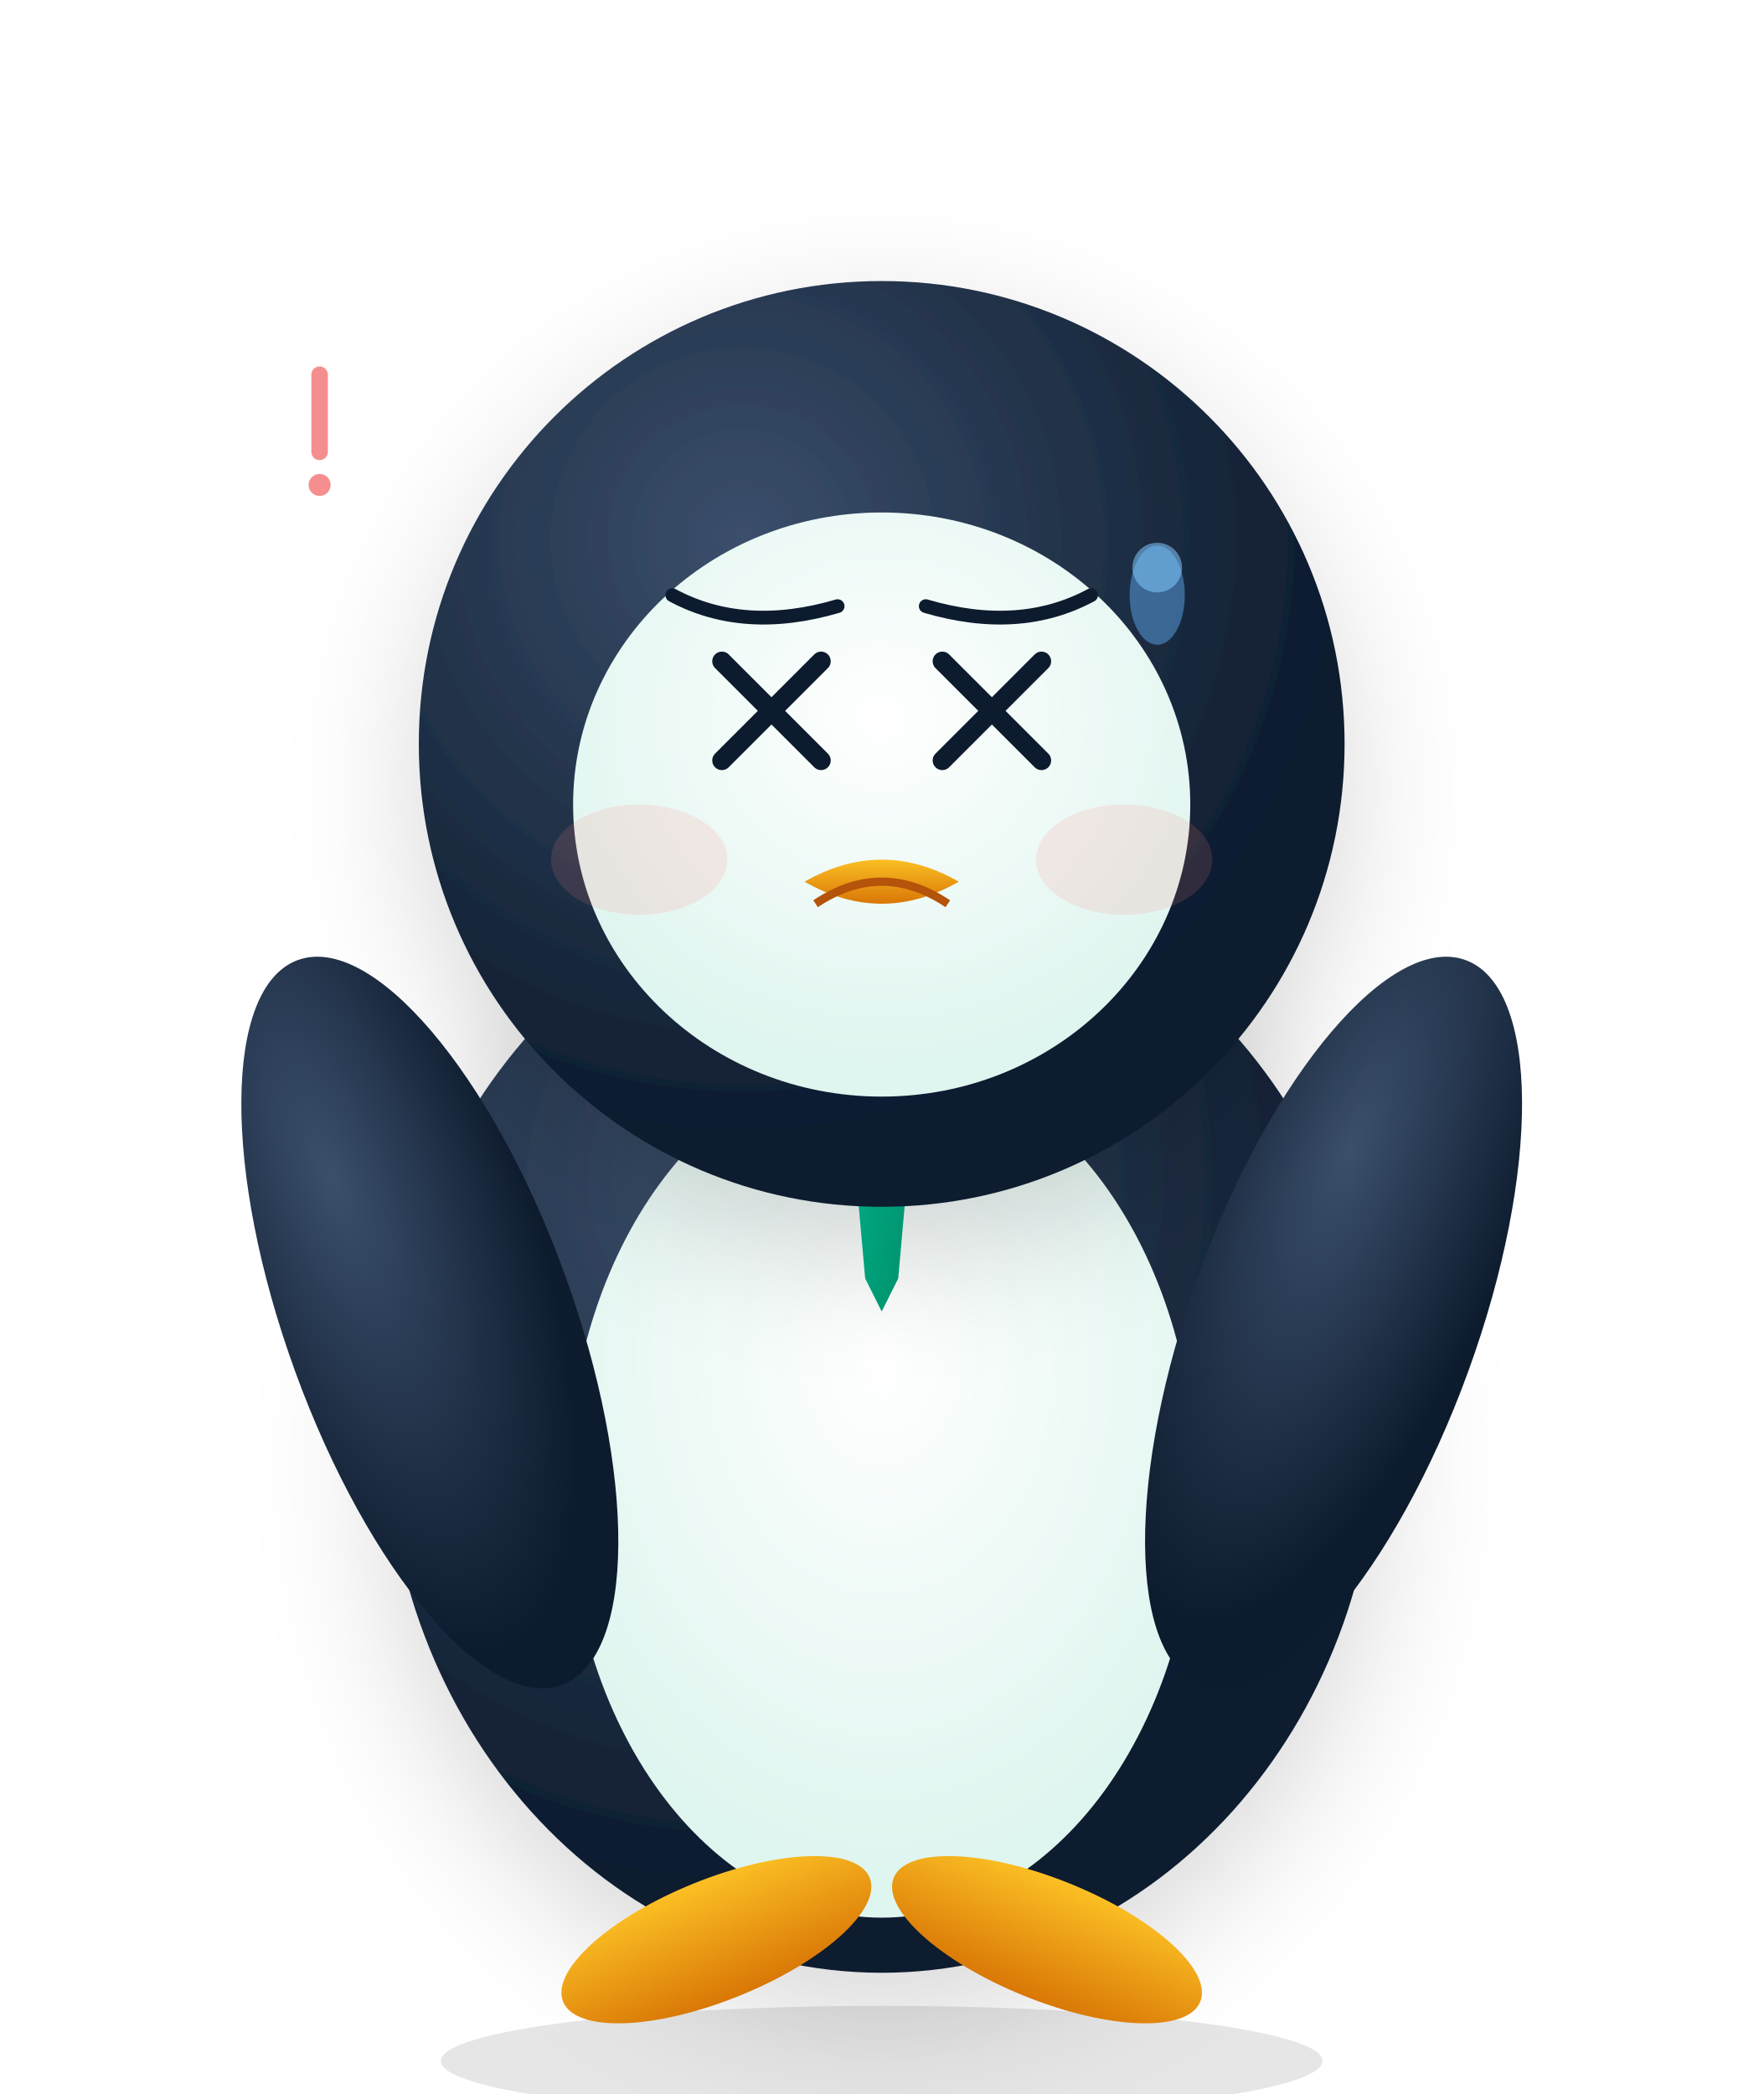
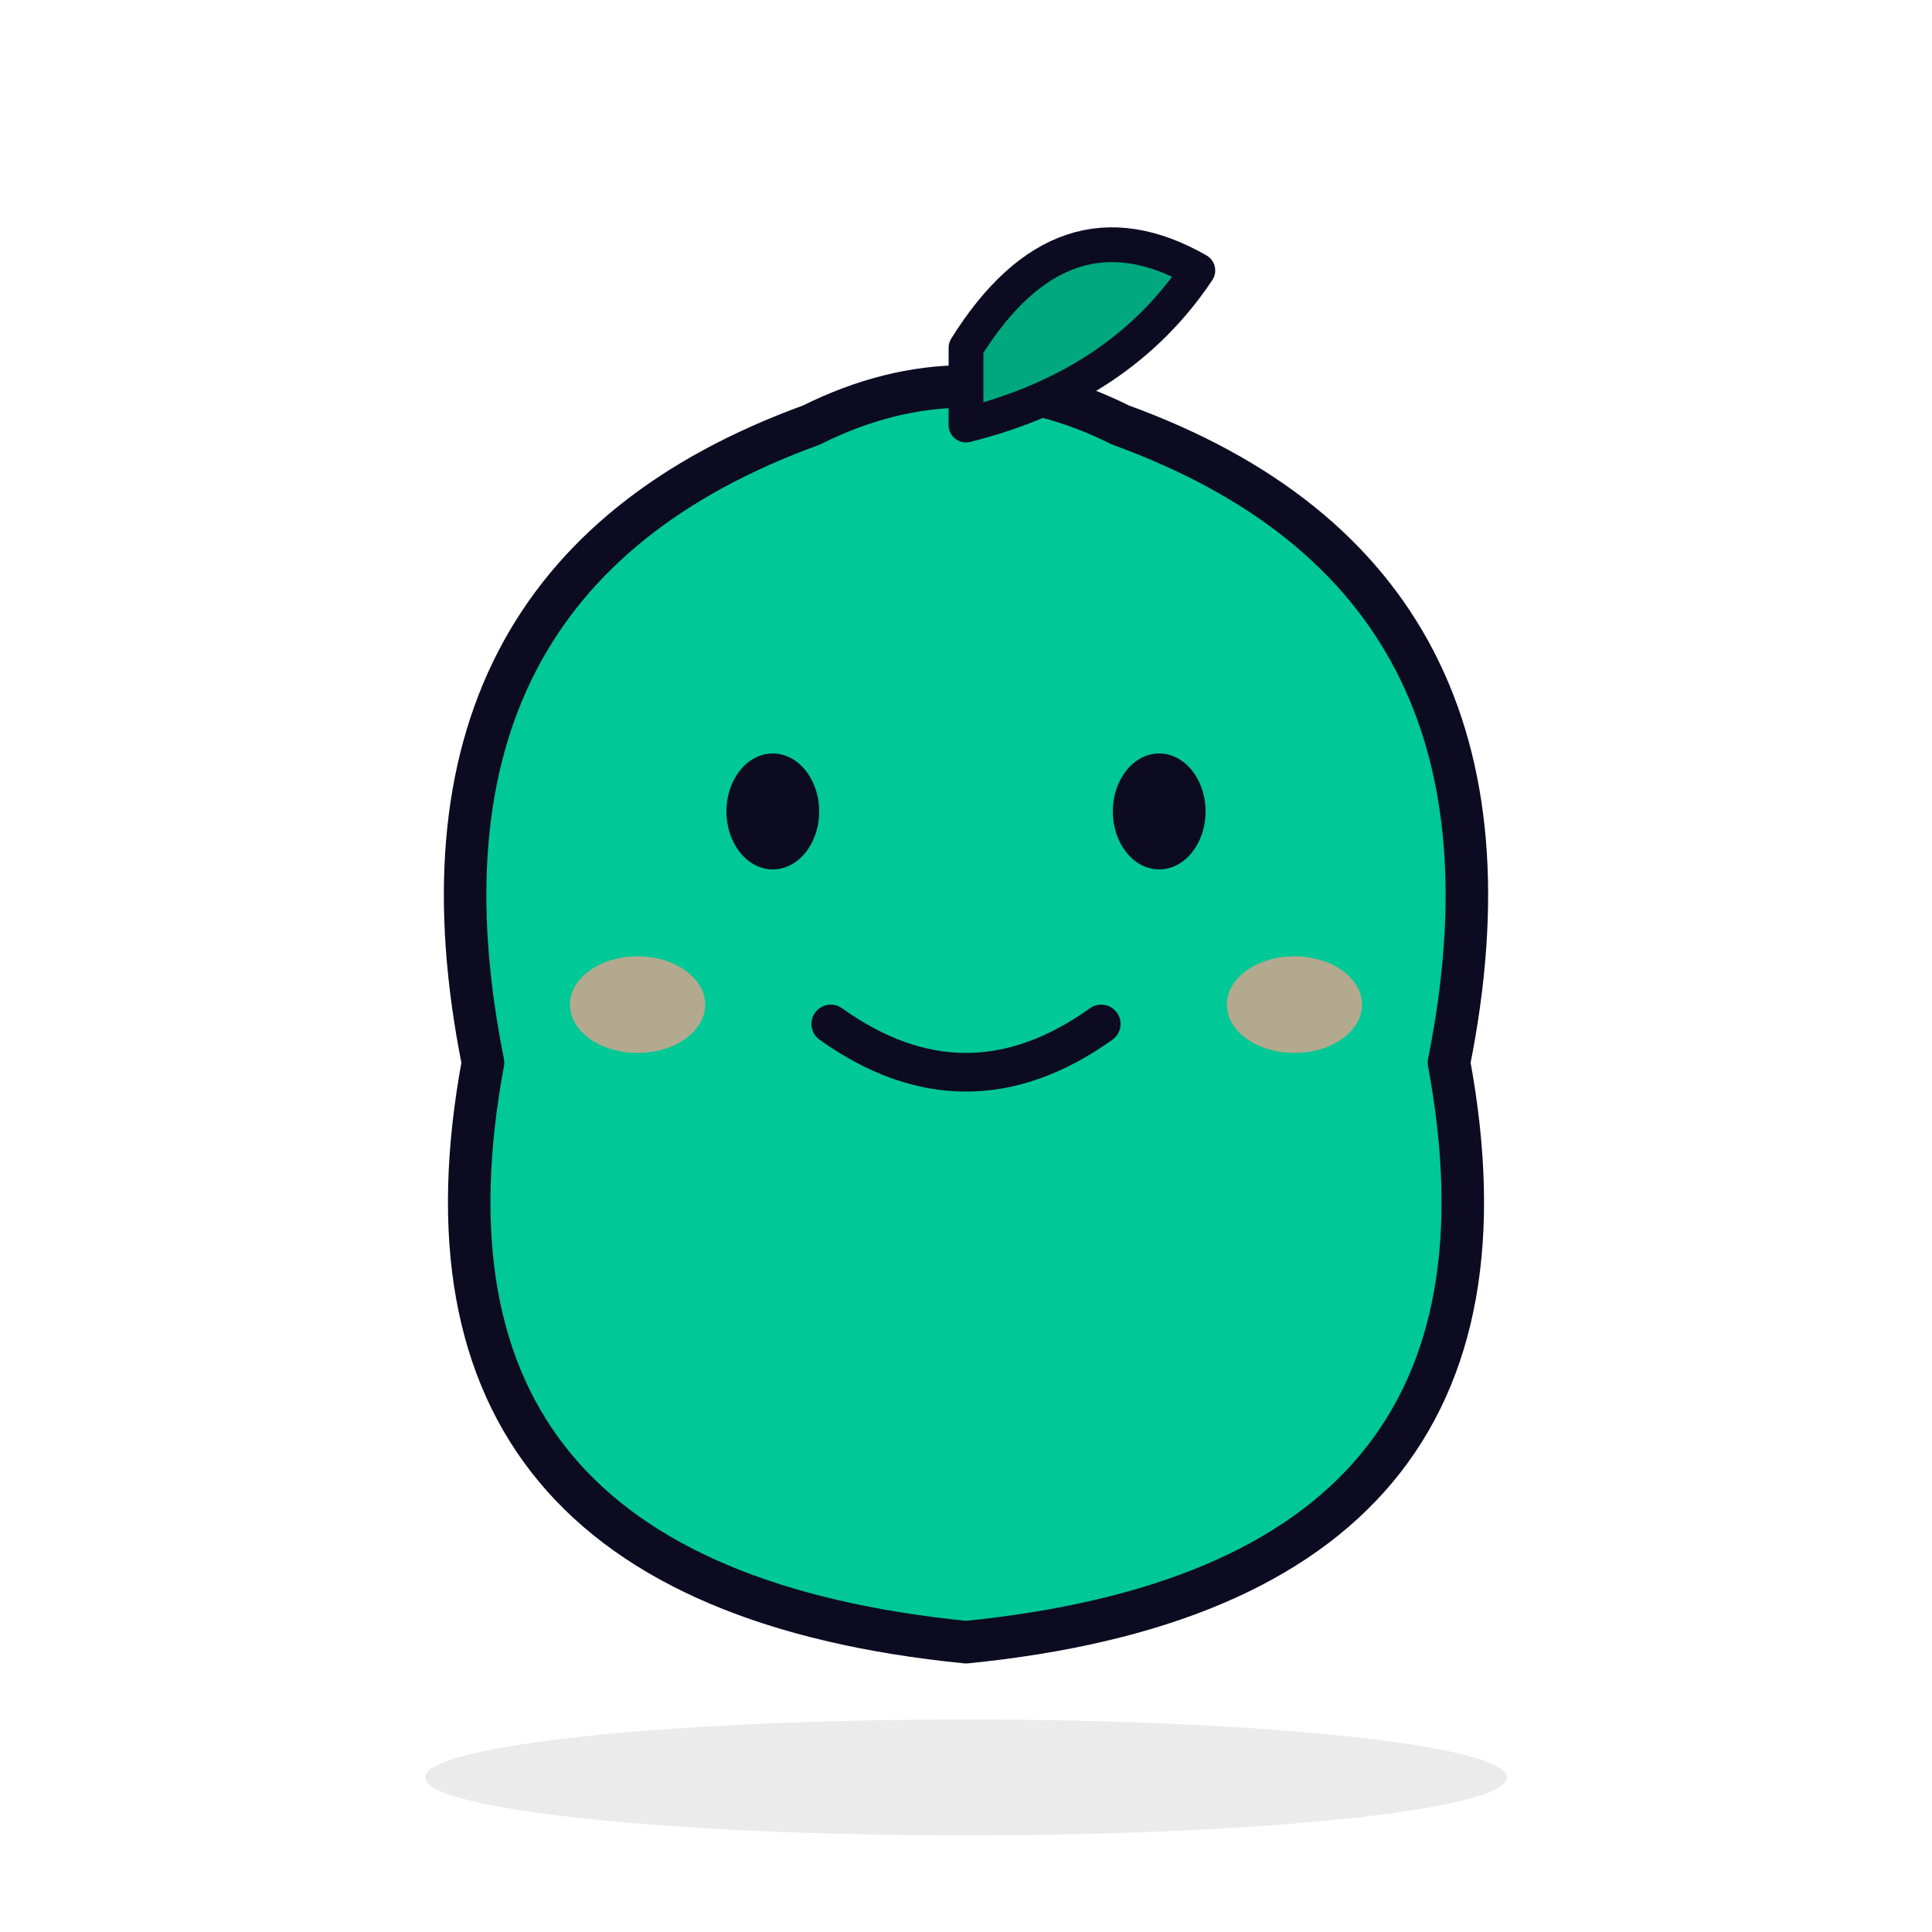
- <svg xmlns="http://www.w3.org/2000/svg" width="320" height="380" viewBox="0 0 320 380">
-   <defs>
-     <radialGradient id="bodyG" cx="35%" cy="28%" r="65%">
-       <stop offset="0%" stop-color="#3b4f6b" />
-       <stop offset="100%" stop-color="#0d1b2e" />
-     </radialGradient>
-     <radialGradient id="bellyG" cx="50%" cy="35%" r="60%">
-       <stop offset="0%" stop-color="#ffffff" />
-       <stop offset="100%" stop-color="#dff5ef" />
-     </radialGradient>
-     <linearGradient id="tieG" x1="0%" y1="0%" x2="40%" y2="100%">
-       <stop offset="0%" stop-color="#00e8b8" />
-       <stop offset="100%" stop-color="#009e76" />
-     </linearGradient>
-     <linearGradient id="beakG" x1="0%" y1="0%" x2="0%" y2="100%">
-       <stop offset="0%" stop-color="#fbbf24" />
-       <stop offset="100%" stop-color="#d97706" />
-     </linearGradient>
-     <filter id="softShadow" x="-30%" y="-30%" width="160%" height="160%">
-       <feDropShadow dx="0" dy="8" stdDeviation="12" flood-color="rgba(0,0,0,0.16)" />
-     </filter>
-   </defs>
-   <ellipse cx="160" cy="374" rx="80" ry="10" fill="rgba(0,0,0,0.10)" />
-   <ellipse cx="160" cy="258" rx="90" ry="100" fill="url(#bodyG)" filter="url(#softShadow)" />
-   <ellipse cx="160" cy="270" rx="57" ry="78" fill="url(#bellyG)" />
-   <ellipse cx="78" cy="240" rx="26" ry="70" fill="url(#bodyG)" transform="rotate(-20,78,240)" />
-   <ellipse cx="242" cy="240" rx="26" ry="70" fill="url(#bodyG)" transform="rotate(20,242,240)" />
-   <ellipse cx="130" cy="352" rx="30" ry="11" fill="url(#beakG)" transform="rotate(-22,130,352)" />
-   <ellipse cx="190" cy="352" rx="30" ry="11" fill="url(#beakG)" transform="rotate(22,190,352)" />
-   <path d="M152,187 L160,174 L168,187 L160,185Z" fill="#007f5e" />
-   <path d="M153,187 L167,187 L163,232 L160,238 L157,232Z" fill="url(#tieG)" />
-   <circle cx="160" cy="135" r="84" fill="url(#bodyG)" filter="url(#softShadow)" />
-   <ellipse cx="160" cy="146" rx="56" ry="53" fill="url(#bellyG)" />
-   <g stroke="#0d1b2e" stroke-width="3.5" stroke-linecap="round">
-     <line x1="131" y1="120" x2="149" y2="138" />
-     <line x1="149" y1="120" x2="131" y2="138" />
-     <line x1="171" y1="120" x2="189" y2="138" />
-     <line x1="189" y1="120" x2="171" y2="138" />
-   </g>
-   <path d="M122,108 Q135,115 152,110" stroke="#0d1b2e" stroke-width="2.5" fill="none" stroke-linecap="round" />
-   <path d="M168,110 Q185,115 198,108" stroke="#0d1b2e" stroke-width="2.5" fill="none" stroke-linecap="round" />
-   <path d="M146,160 Q160,168 174,160 Q160,152 146,160Z" fill="url(#beakG)" />
-   <path d="M148,164 Q160,156 172,164" stroke="#b45309" stroke-width="1.5" fill="none" />
-   <ellipse cx="210" cy="108" rx="5" ry="9" fill="rgba(100,180,255,0.45)" />
-   <circle cx="210" cy="103" r="4.5" fill="rgba(130,200,255,0.55)" />
-   <ellipse cx="116" cy="156" rx="16" ry="10" fill="rgba(255,130,130,0.15)" />
-   <ellipse cx="204" cy="156" rx="16" ry="10" fill="rgba(255,130,130,0.15)" />
-   <g transform="translate(58,78)" opacity="0.6">
-     <line x1="0" y1="-10" x2="0" y2="4" stroke="#ef4444" stroke-width="3" stroke-linecap="round" />
-     <circle cx="0" cy="10" r="2" fill="#ef4444" />
-   </g>
+ <svg xmlns="http://www.w3.org/2000/svg" viewBox="0 0 100 100" aria-label="カレオくん" role="img">
+   <ellipse cx="50" cy="92" rx="28" ry="3" fill="rgba(0,0,0,0.08)" />
+   <path d="M25 55 Q20 30 42 22 Q50 18 58 22 Q80 30 75 55 Q80 82 50 85 Q20 82 25 55 Z" fill="#00c896" stroke="#0D0B21" stroke-width="2.2" stroke-linejoin="round" />
+   <ellipse cx="33" cy="52" rx="3.5" ry="2.5" fill="#ff9b8a" opacity="0.7" />
+   <ellipse cx="67" cy="52" rx="3.5" ry="2.5" fill="#ff9b8a" opacity="0.7" />
+   <ellipse cx="40" cy="42" rx="2.4" ry="3" fill="#0D0B21" />
+   <ellipse cx="60" cy="42" rx="2.4" ry="3" fill="#0D0B21" />
+   <path d="M43 53 Q50 58 57 53" stroke="#0D0B21" stroke-width="2" fill="none" stroke-linecap="round" />
+   <path d="M50 18 Q55 10 62 14 Q58 20 50 22 Z" fill="#00a87e" stroke="#0D0B21" stroke-width="1.8" stroke-linejoin="round" />
</svg>
